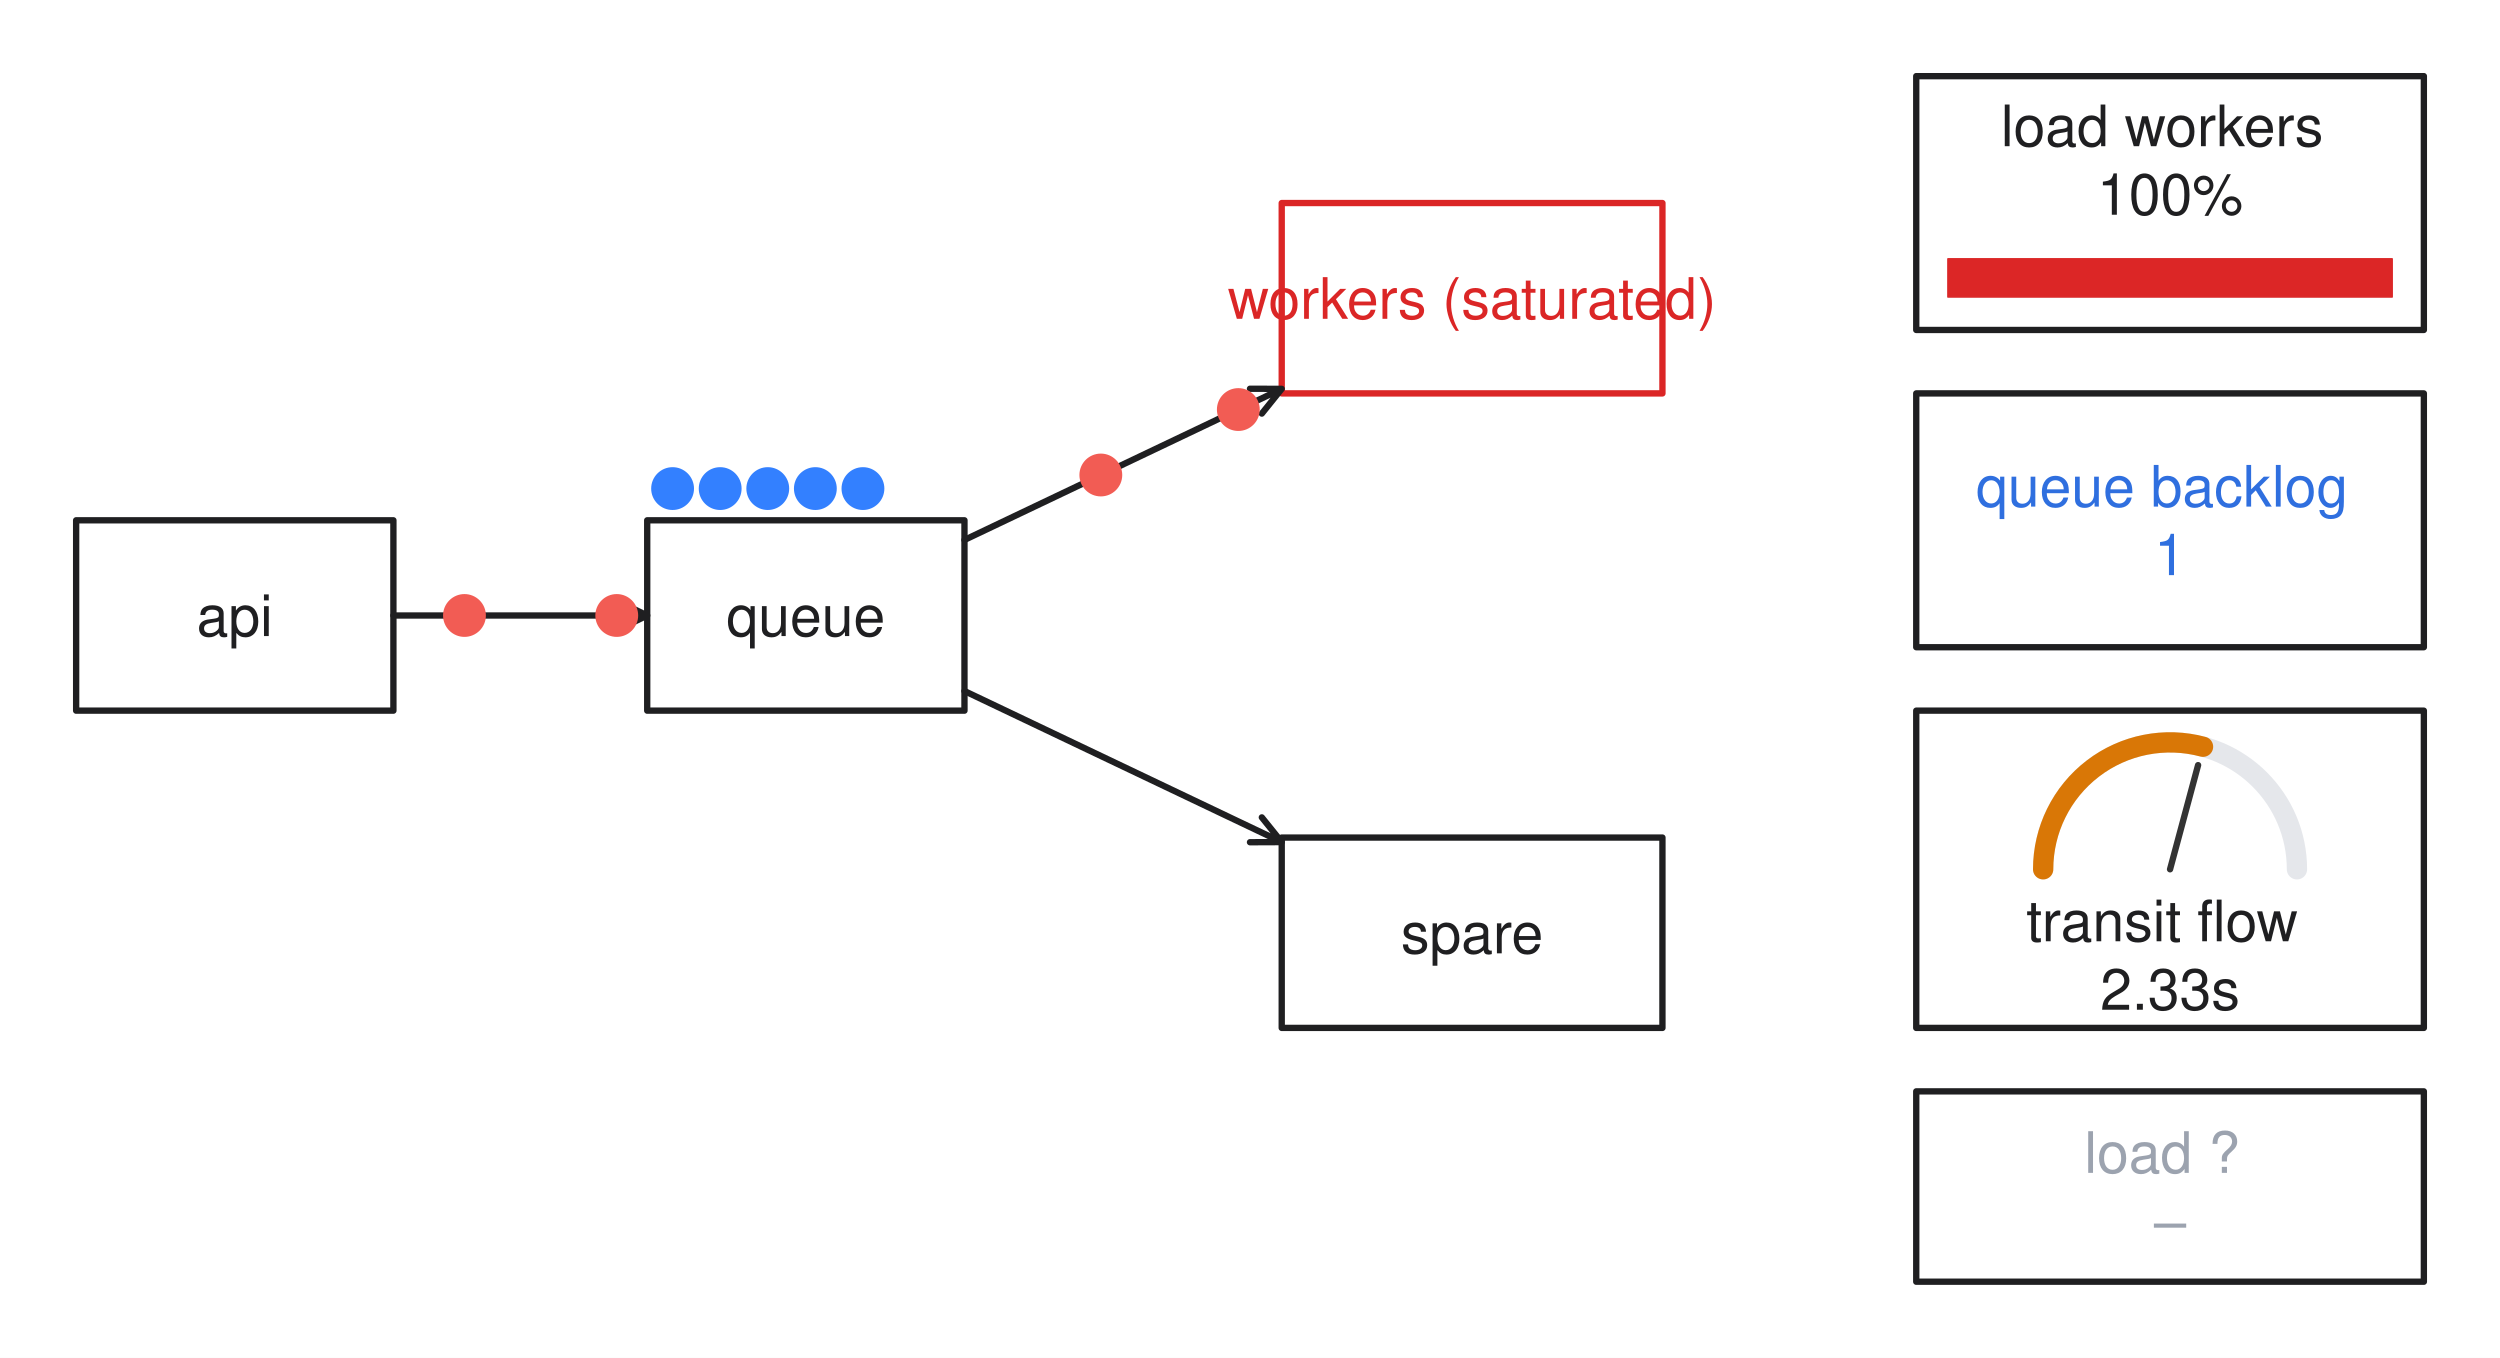
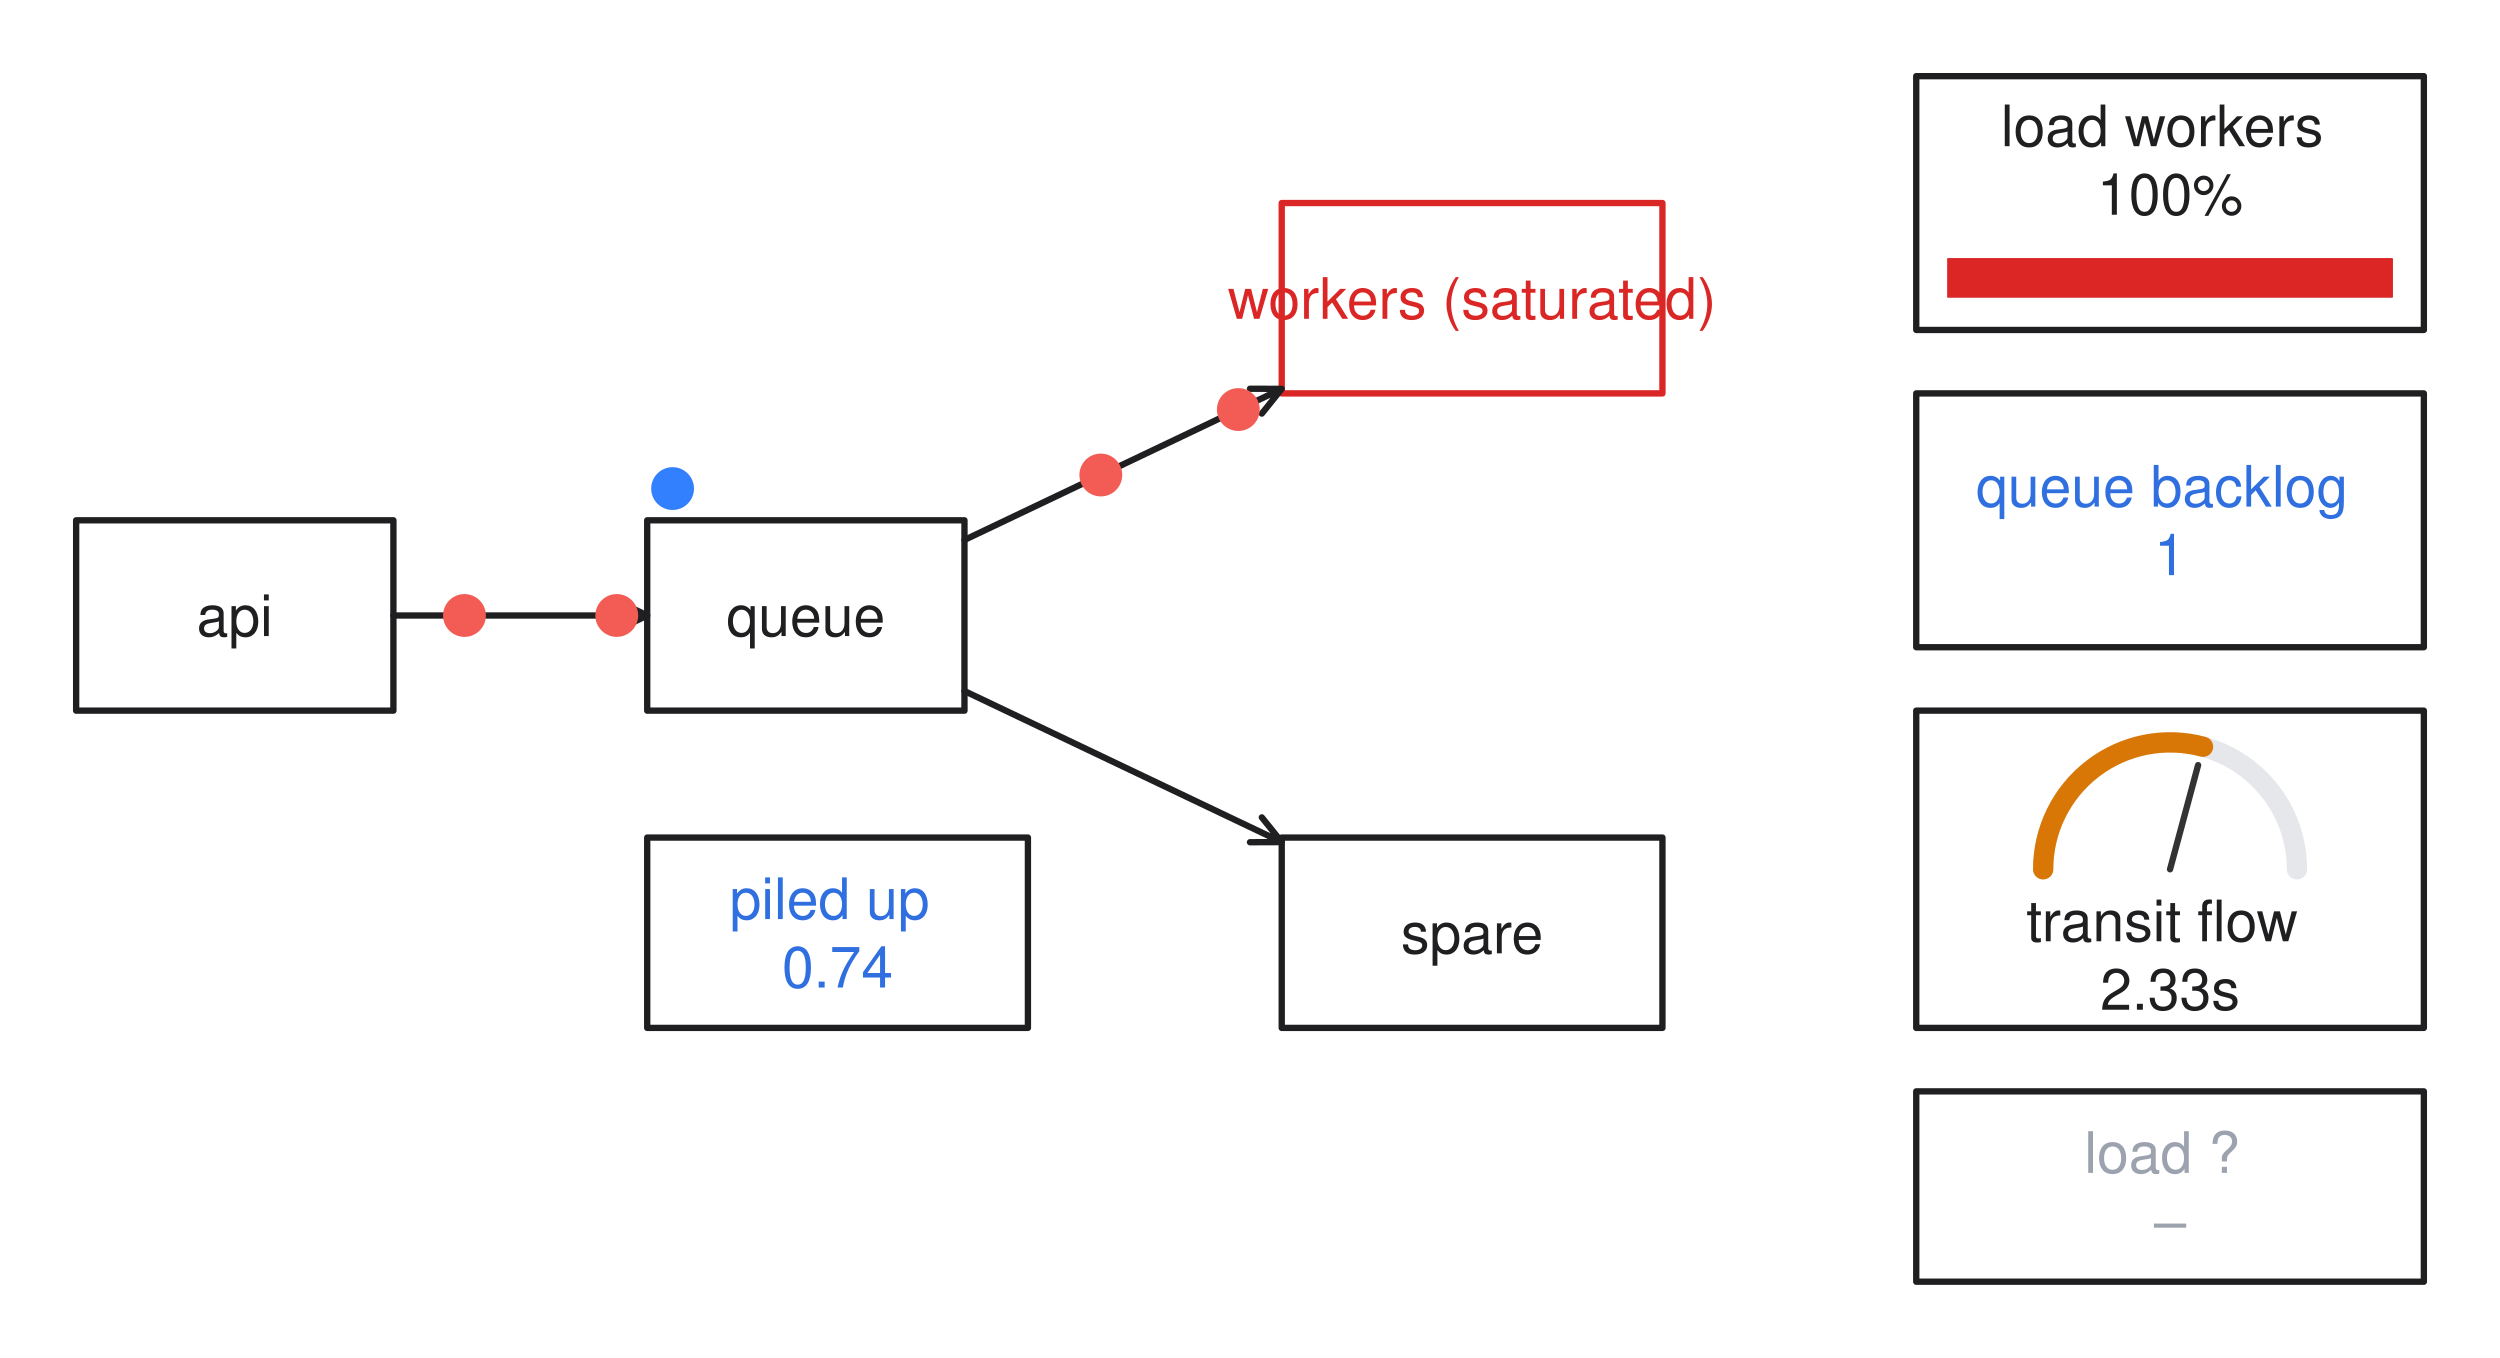
<svg xmlns="http://www.w3.org/2000/svg" width="788" height="428" viewBox="-4 -4 788 428">
  <rect x="-4" y="-4" width="788" height="428" fill="#ffffff" />
  <path d="M20 160 L120 160 L120 220 L20 220 Z" fill="none" stroke="#1f1f21" stroke-width="2" stroke-linecap="round" stroke-linejoin="round" />
  <text x="70" font-family="Helvetica Neue, Helvetica, Arial, sans-serif" font-size="18" fill="#1f1f21" text-anchor="middle">
    <tspan x="70" y="196.48">api</tspan>
  </text>
  <path d="M200 160 L300 160 L300 220 L200 220 Z" fill="none" stroke="#1f1f21" stroke-width="2" stroke-linecap="round" stroke-linejoin="round" />
  <text x="250" font-family="Helvetica Neue, Helvetica, Arial, sans-serif" font-size="18" fill="#1f1f21" text-anchor="middle">
    <tspan x="250" y="196.48">queue</tspan>
  </text>
  <path d="M400 60 L520 60 L520 120 L400 120 Z" fill="none" stroke="#db2626" stroke-width="2" stroke-linecap="round" stroke-linejoin="round" />
  <text x="460" font-family="Helvetica Neue, Helvetica, Arial, sans-serif" font-size="18" fill="#db2626" text-anchor="middle">
    <tspan x="460" y="96.48">workers (saturated)</tspan>
  </text>
  <path d="M400 260 L520 260 L520 320 L400 320 Z" fill="none" stroke="#1f1f21" stroke-width="2" stroke-linecap="round" stroke-linejoin="round" />
  <text x="460" font-family="Helvetica Neue, Helvetica, Arial, sans-serif" font-size="18" fill="#1f1f21" text-anchor="middle">
    <tspan x="460" y="296.48">spare</tspan>
  </text>
  <path d="M120 190 L200 190 M190.99 185.66 L200 190 M190.99 194.34 L200 190" fill="none" stroke="#1f1f21" stroke-width="2" stroke-linecap="round" stroke-linejoin="round" />
  <path d="M300 166.19 L400 118.57 M390 118.53 L400 118.57 M393.73 126.36 L400 118.57" fill="none" stroke="#1f1f21" stroke-width="2" stroke-linecap="round" stroke-linejoin="round" />
  <path d="M300 213.81 L400 261.43 M393.73 253.64 L400 261.43 M390 261.47 L400 261.43" fill="none" stroke="#1f1f21" stroke-width="2" stroke-linecap="round" stroke-linejoin="round" />
  <path d="M600 20 C653.33 20 706.67 20 760 20 C760 46.67 760 73.33 760 100 C706.67 100 653.33 100 600 100 C600 73.33 600 46.67 600 20 Z" fill="none" stroke="#1f1f21" stroke-width="2" stroke-linecap="round" stroke-linejoin="round" />
  <text x="680" font-family="Helvetica Neue, Helvetica, Arial, sans-serif" font-size="18" fill="#1f1f21" text-anchor="middle">
    <tspan x="680" y="42.08">load workers</tspan>
    <tspan x="680" y="63.68">100%</tspan>
  </text>
  <path d="M610 77.6 C656.67 77.6 703.33 77.6 750 77.6 C750 81.6 750 85.6 750 89.6 C703.33 89.6 656.67 89.6 610 89.6 C610 85.6 610 81.6 610 77.6 Z" fill="#e5e7eb" stroke="none" />
  <path d="M610 77.6 C656.67 77.6 703.33 77.6 750 77.6 C750 81.6 750 85.6 750 89.6 C703.33 89.6 656.67 89.6 610 89.6 C610 85.6 610 81.6 610 77.6 Z" fill="none" stroke="#e5e7eb" stroke-width="0.5" stroke-linecap="round" stroke-linejoin="round" />
  <path d="M610 77.6 C656.67 77.6 703.33 77.6 750 77.6 C750 81.6 750 85.6 750 89.6 C703.33 89.6 656.67 89.6 610 89.6 C610 85.6 610 81.6 610 77.6 Z" fill="#dc2626" stroke="none" />
  <path d="M610 77.6 C656.67 77.6 703.33 77.6 750 77.6 C750 81.6 750 85.6 750 89.6 C703.33 89.6 656.67 89.6 610 89.6 C610 85.6 610 81.6 610 77.6 Z" fill="none" stroke="#dc2626" stroke-width="0.5" stroke-linecap="round" stroke-linejoin="round" />
  <path d="M600 120 C653.33 120 706.67 120 760 120 C760 146.67 760 173.33 760 200 C706.67 200 653.33 200 600 200 C600 173.33 600 146.67 600 120 Z" fill="none" stroke="#1f1f21" stroke-width="2" stroke-linecap="round" stroke-linejoin="round" />
  <text x="680" font-family="Helvetica Neue, Helvetica, Arial, sans-serif" font-size="18" fill="#2f6fdf" text-anchor="middle">
    <tspan x="680" y="155.68">queue backlog</tspan>
    <tspan x="680" y="177.28">1</tspan>
  </text>
  <path d="M600 220 C653.33 220 706.67 220 760 220 C760 253.33 760 286.67 760 320 C706.67 320 653.33 320 600 320 C600 286.67 600 253.33 600 220 Z" fill="none" stroke="#1f1f21" stroke-width="2" stroke-linecap="round" stroke-linejoin="round" />
  <text x="680" font-family="Helvetica Neue, Helvetica, Arial, sans-serif" font-size="18" fill="#1f1f21" text-anchor="middle">
    <tspan x="680" y="292.68">transit flow</tspan>
    <tspan x="680" y="314.28">2.33s</tspan>
  </text>
  <path d="M640 270 C640 247.91 657.91 230 680 230 C702.09 230 720 247.91 720 270" fill="none" stroke="#e5e7eb" stroke-width="6.4" stroke-linecap="round" stroke-linejoin="round" />
  <path d="M640 270 C640 257.56 645.79 245.82 655.67 238.25 C665.54 230.68 678.38 228.14 690.39 231.37" fill="none" stroke="#d97706" stroke-width="6.4" stroke-linecap="round" stroke-linejoin="round" />
  <path d="M680 270 C682.95 259.06 685.89 248.11 688.84 237.17" fill="none" stroke="#333333" stroke-width="2" stroke-linecap="round" stroke-linejoin="round" />
  <path d="M600 340 C653.33 340 706.67 340 760 340 C760 360 760 380 760 400 C706.67 400 653.33 400 600 400 C600 380 600 360 600 340 Z" fill="none" stroke="#1f1f21" stroke-width="2" stroke-linecap="round" stroke-linejoin="round" />
  <text x="680" font-family="Helvetica Neue, Helvetica, Arial, sans-serif" font-size="18" fill="#9ca3af" text-anchor="middle">
    <tspan x="680" y="365.68">load ?</tspan>
    <tspan x="680" y="387.28">–</tspan>
  </text>
+   <path d="M200 260 C240 260 280 260 320 260 C320 280 320 300 320 320 C280 320 240 320 200 320 C200 300 200 280 200 260 Z" fill="none" stroke="#1f1f21" stroke-width="2" stroke-linecap="round" stroke-linejoin="round" />
+   <text x="260" font-family="Helvetica Neue, Helvetica, Arial, sans-serif" font-size="18" fill="#2f6fdf" text-anchor="middle">
+     <tspan x="260" y="285.68">piled up</tspan>
+     <tspan x="260" y="307.28">0.74</tspan>
+   </text>
  <path d="M392.32 125.09 C392.32 128.4 389.63 131.09 386.32 131.09 C383 131.09 380.32 128.4 380.32 125.09 C380.32 121.77 383 119.09 386.32 119.09 C389.63 119.09 392.32 121.77 392.32 125.09 Z" fill="#f25c54" stroke="none" />
  <path d="M392.32 125.09 C392.32 128.4 389.63 131.09 386.32 131.09 C383 131.09 380.32 128.4 380.32 125.09 C380.32 121.77 383 119.09 386.32 119.09 C389.63 119.09 392.32 121.77 392.32 125.09 Z" fill="none" stroke="#f25c54" stroke-width="1.5" stroke-linecap="round" stroke-linejoin="round" />
  <path d="M348.98 145.72 C348.98 149.04 346.29 151.72 342.98 151.72 C339.67 151.72 336.98 149.04 336.98 145.72 C336.98 142.41 339.67 139.72 342.98 139.72 C346.29 139.72 348.98 142.41 348.98 145.72 Z" fill="#f25c54" stroke="none" />
  <path d="M348.98 145.72 C348.98 149.04 346.29 151.72 342.98 151.72 C339.67 151.72 336.98 149.04 336.98 145.72 C336.98 142.41 339.67 139.72 342.98 139.72 C346.29 139.72 348.98 142.41 348.98 145.72 Z" fill="none" stroke="#f25c54" stroke-width="1.5" stroke-linecap="round" stroke-linejoin="round" />
  <path d="M196.4 190 C196.4 193.31 193.71 196 190.4 196 C187.09 196 184.4 193.31 184.4 190 C184.4 186.69 187.09 184 190.4 184 C193.71 184 196.4 186.69 196.4 190 Z" fill="#f25c54" stroke="none" />
  <path d="M196.4 190 C196.4 193.31 193.71 196 190.4 196 C187.09 196 184.4 193.31 184.4 190 C184.4 186.69 187.09 184 190.4 184 C193.71 184 196.4 186.69 196.4 190 Z" fill="none" stroke="#f25c54" stroke-width="1.5" stroke-linecap="round" stroke-linejoin="round" />
  <path d="M148.4 190 C148.4 193.31 145.71 196 142.4 196 C139.09 196 136.4 193.31 136.4 190 C136.4 186.69 139.09 184 142.4 184 C145.71 184 148.4 186.69 148.4 190 Z" fill="#f25c54" stroke="none" />
  <path d="M148.4 190 C148.4 193.31 145.71 196 142.4 196 C139.09 196 136.4 193.31 136.4 190 C136.4 186.69 139.09 184 142.4 184 C145.71 184 148.4 186.69 148.4 190 Z" fill="none" stroke="#f25c54" stroke-width="1.5" stroke-linecap="round" stroke-linejoin="round" />
  <path d="M214 150 C214 153.31 211.31 156 208 156 C204.69 156 202 153.31 202 150 C202 146.69 204.69 144 208 144 C211.31 144 214 146.69 214 150 Z" fill="#3380ff" stroke="none" />
  <path d="M214 150 C214 153.31 211.31 156 208 156 C204.69 156 202 153.31 202 150 C202 146.69 204.69 144 208 144 C211.31 144 214 146.69 214 150 Z" fill="none" stroke="#3380ff" stroke-width="1.5" stroke-linecap="round" stroke-linejoin="round" />
-   <path d="M229 150 C229 153.31 226.31 156 223 156 C219.69 156 217 153.31 217 150 C217 146.69 219.69 144 223 144 C226.31 144 229 146.69 229 150 Z" fill="#3380ff" stroke="none" />
-   <path d="M229 150 C229 153.31 226.31 156 223 156 C219.69 156 217 153.31 217 150 C217 146.69 219.69 144 223 144 C226.31 144 229 146.69 229 150 Z" fill="none" stroke="#3380ff" stroke-width="1.5" stroke-linecap="round" stroke-linejoin="round" />
-   <path d="M244 150 C244 153.31 241.31 156 238 156 C234.69 156 232 153.31 232 150 C232 146.69 234.69 144 238 144 C241.31 144 244 146.69 244 150 Z" fill="#3380ff" stroke="none" />
-   <path d="M244 150 C244 153.31 241.31 156 238 156 C234.69 156 232 153.31 232 150 C232 146.69 234.69 144 238 144 C241.31 144 244 146.69 244 150 Z" fill="none" stroke="#3380ff" stroke-width="1.5" stroke-linecap="round" stroke-linejoin="round" />
-   <path d="M259 150 C259 153.31 256.31 156 253 156 C249.69 156 247 153.31 247 150 C247 146.69 249.69 144 253 144 C256.31 144 259 146.69 259 150 Z" fill="#3380ff" stroke="none" />
-   <path d="M259 150 C259 153.31 256.31 156 253 156 C249.69 156 247 153.31 247 150 C247 146.69 249.69 144 253 144 C256.31 144 259 146.69 259 150 Z" fill="none" stroke="#3380ff" stroke-width="1.5" stroke-linecap="round" stroke-linejoin="round" />
-   <path d="M274 150 C274 153.31 271.31 156 268 156 C264.69 156 262 153.31 262 150 C262 146.69 264.69 144 268 144 C271.31 144 274 146.69 274 150 Z" fill="#3380ff" stroke="none" />
-   <path d="M274 150 C274 153.31 271.31 156 268 156 C264.69 156 262 153.31 262 150 C262 146.69 264.69 144 268 144 C271.31 144 274 146.69 274 150 Z" fill="none" stroke="#3380ff" stroke-width="1.5" stroke-linecap="round" stroke-linejoin="round" />
</svg>
